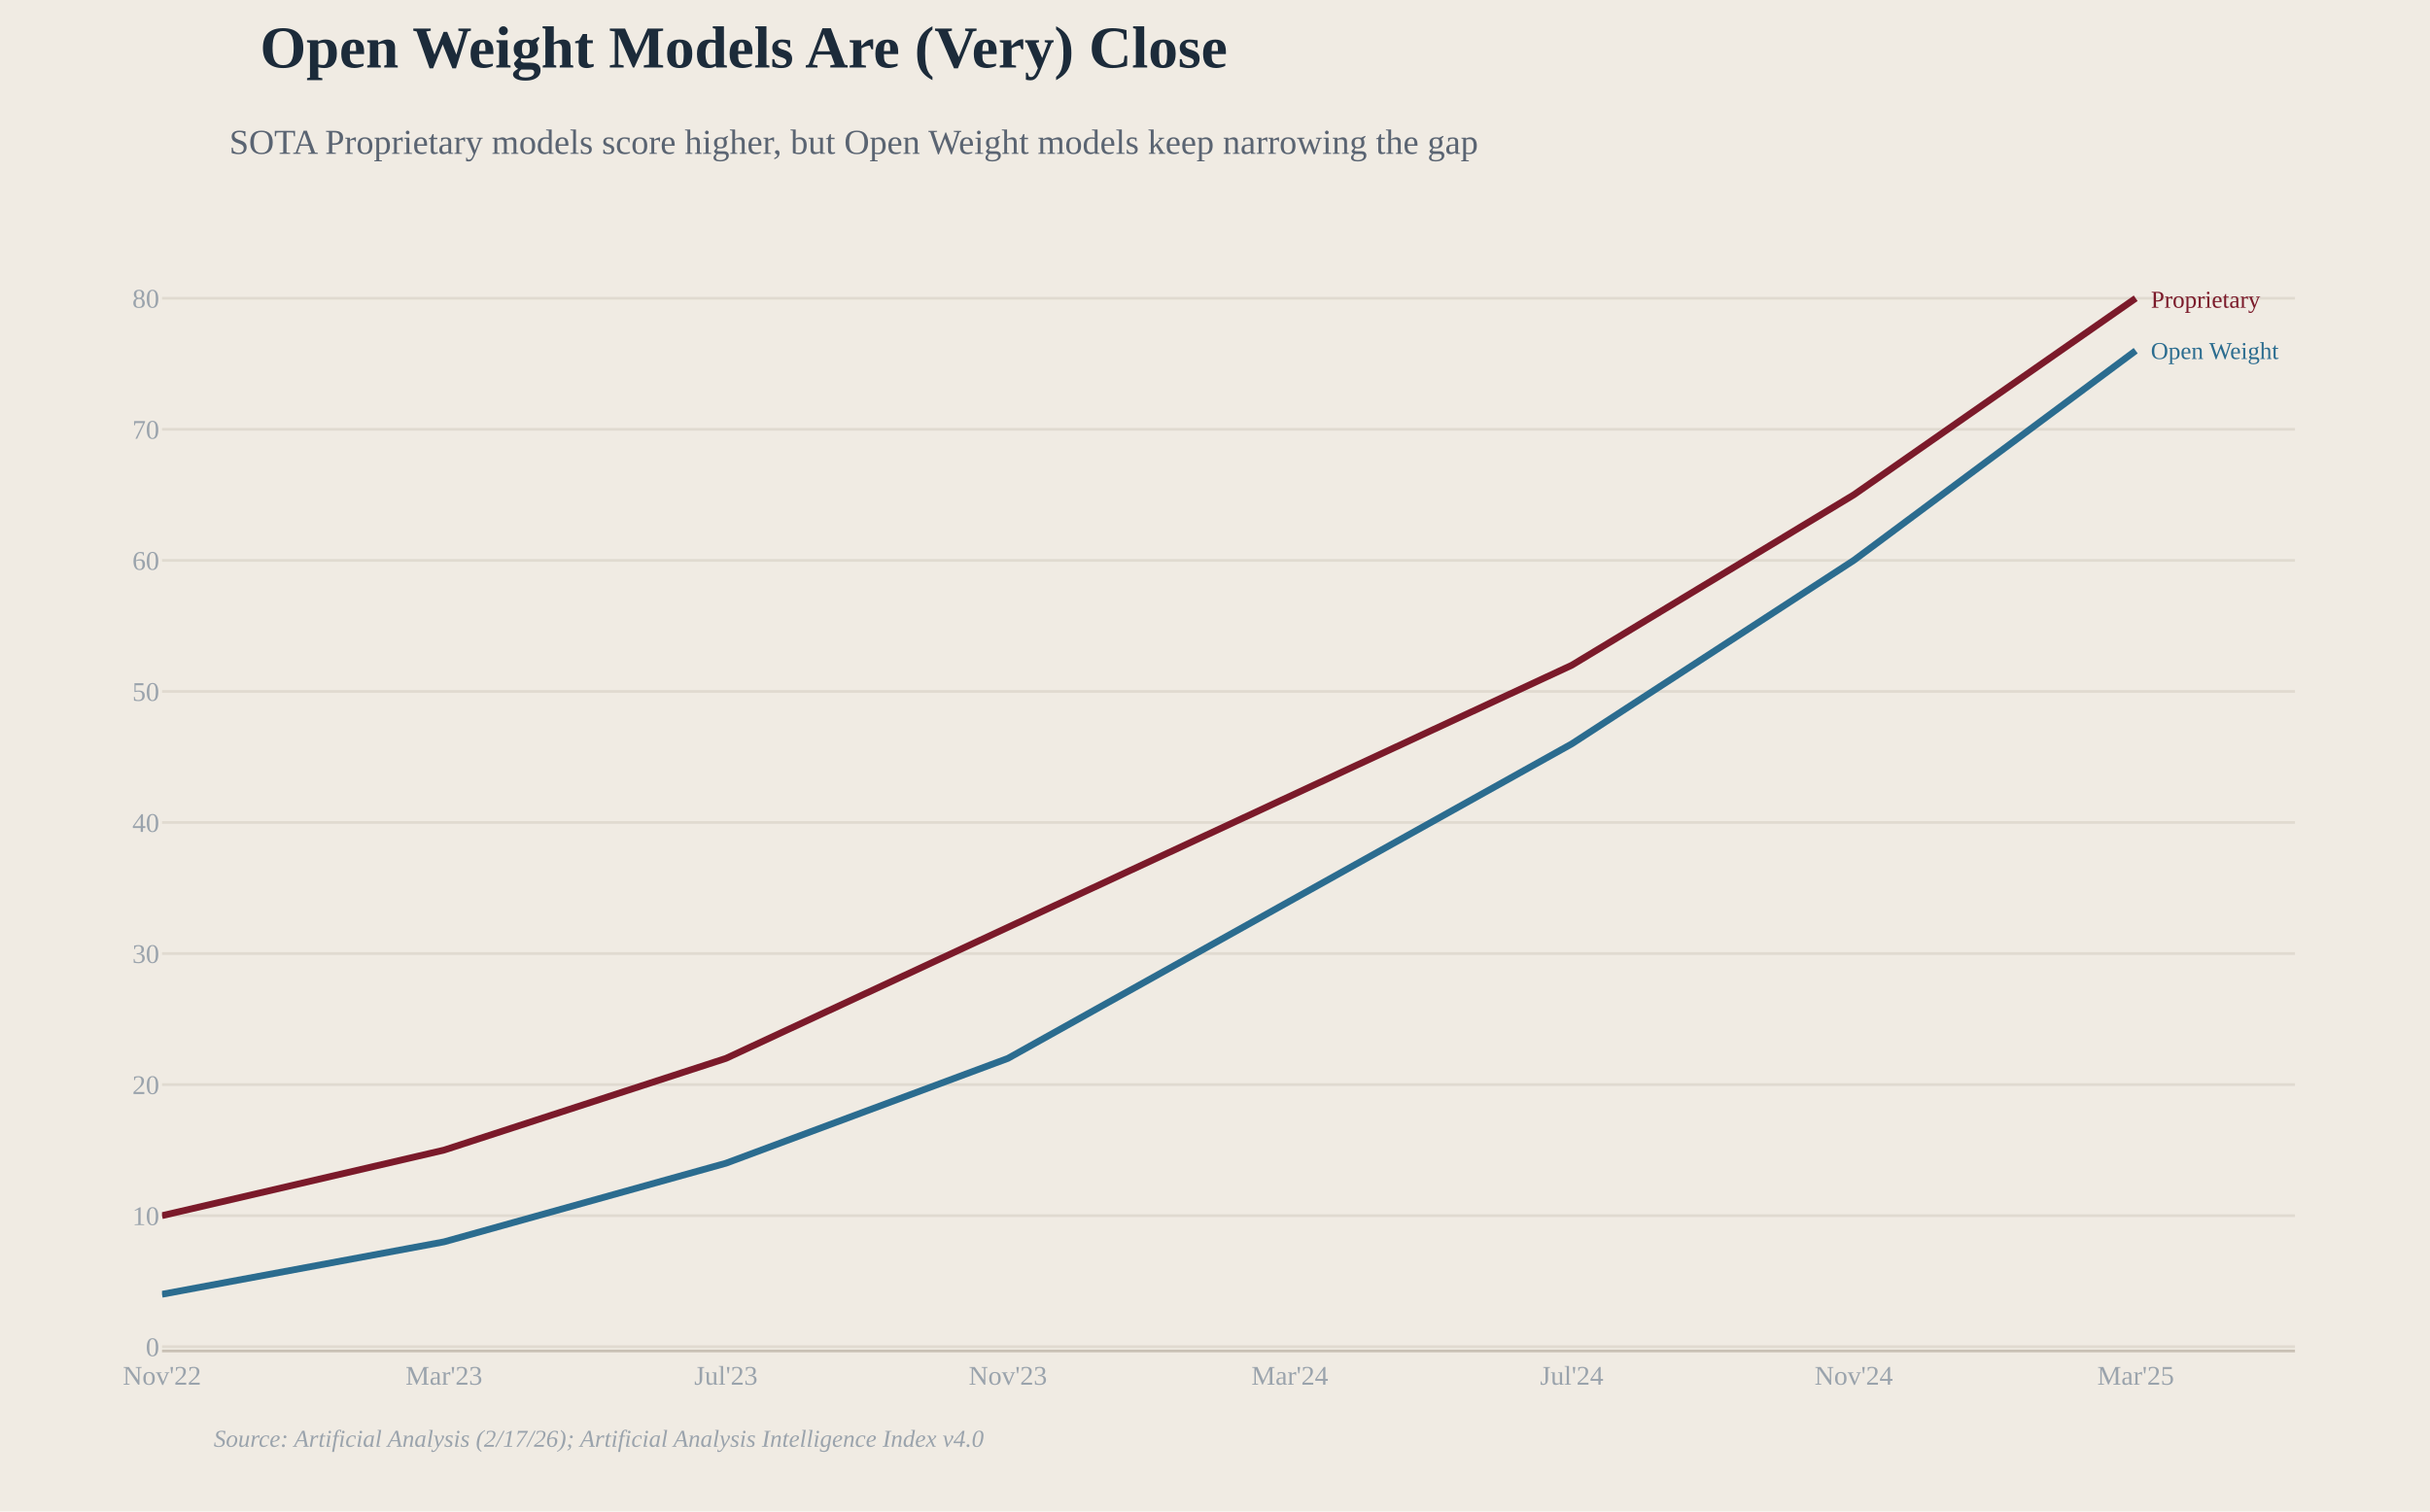
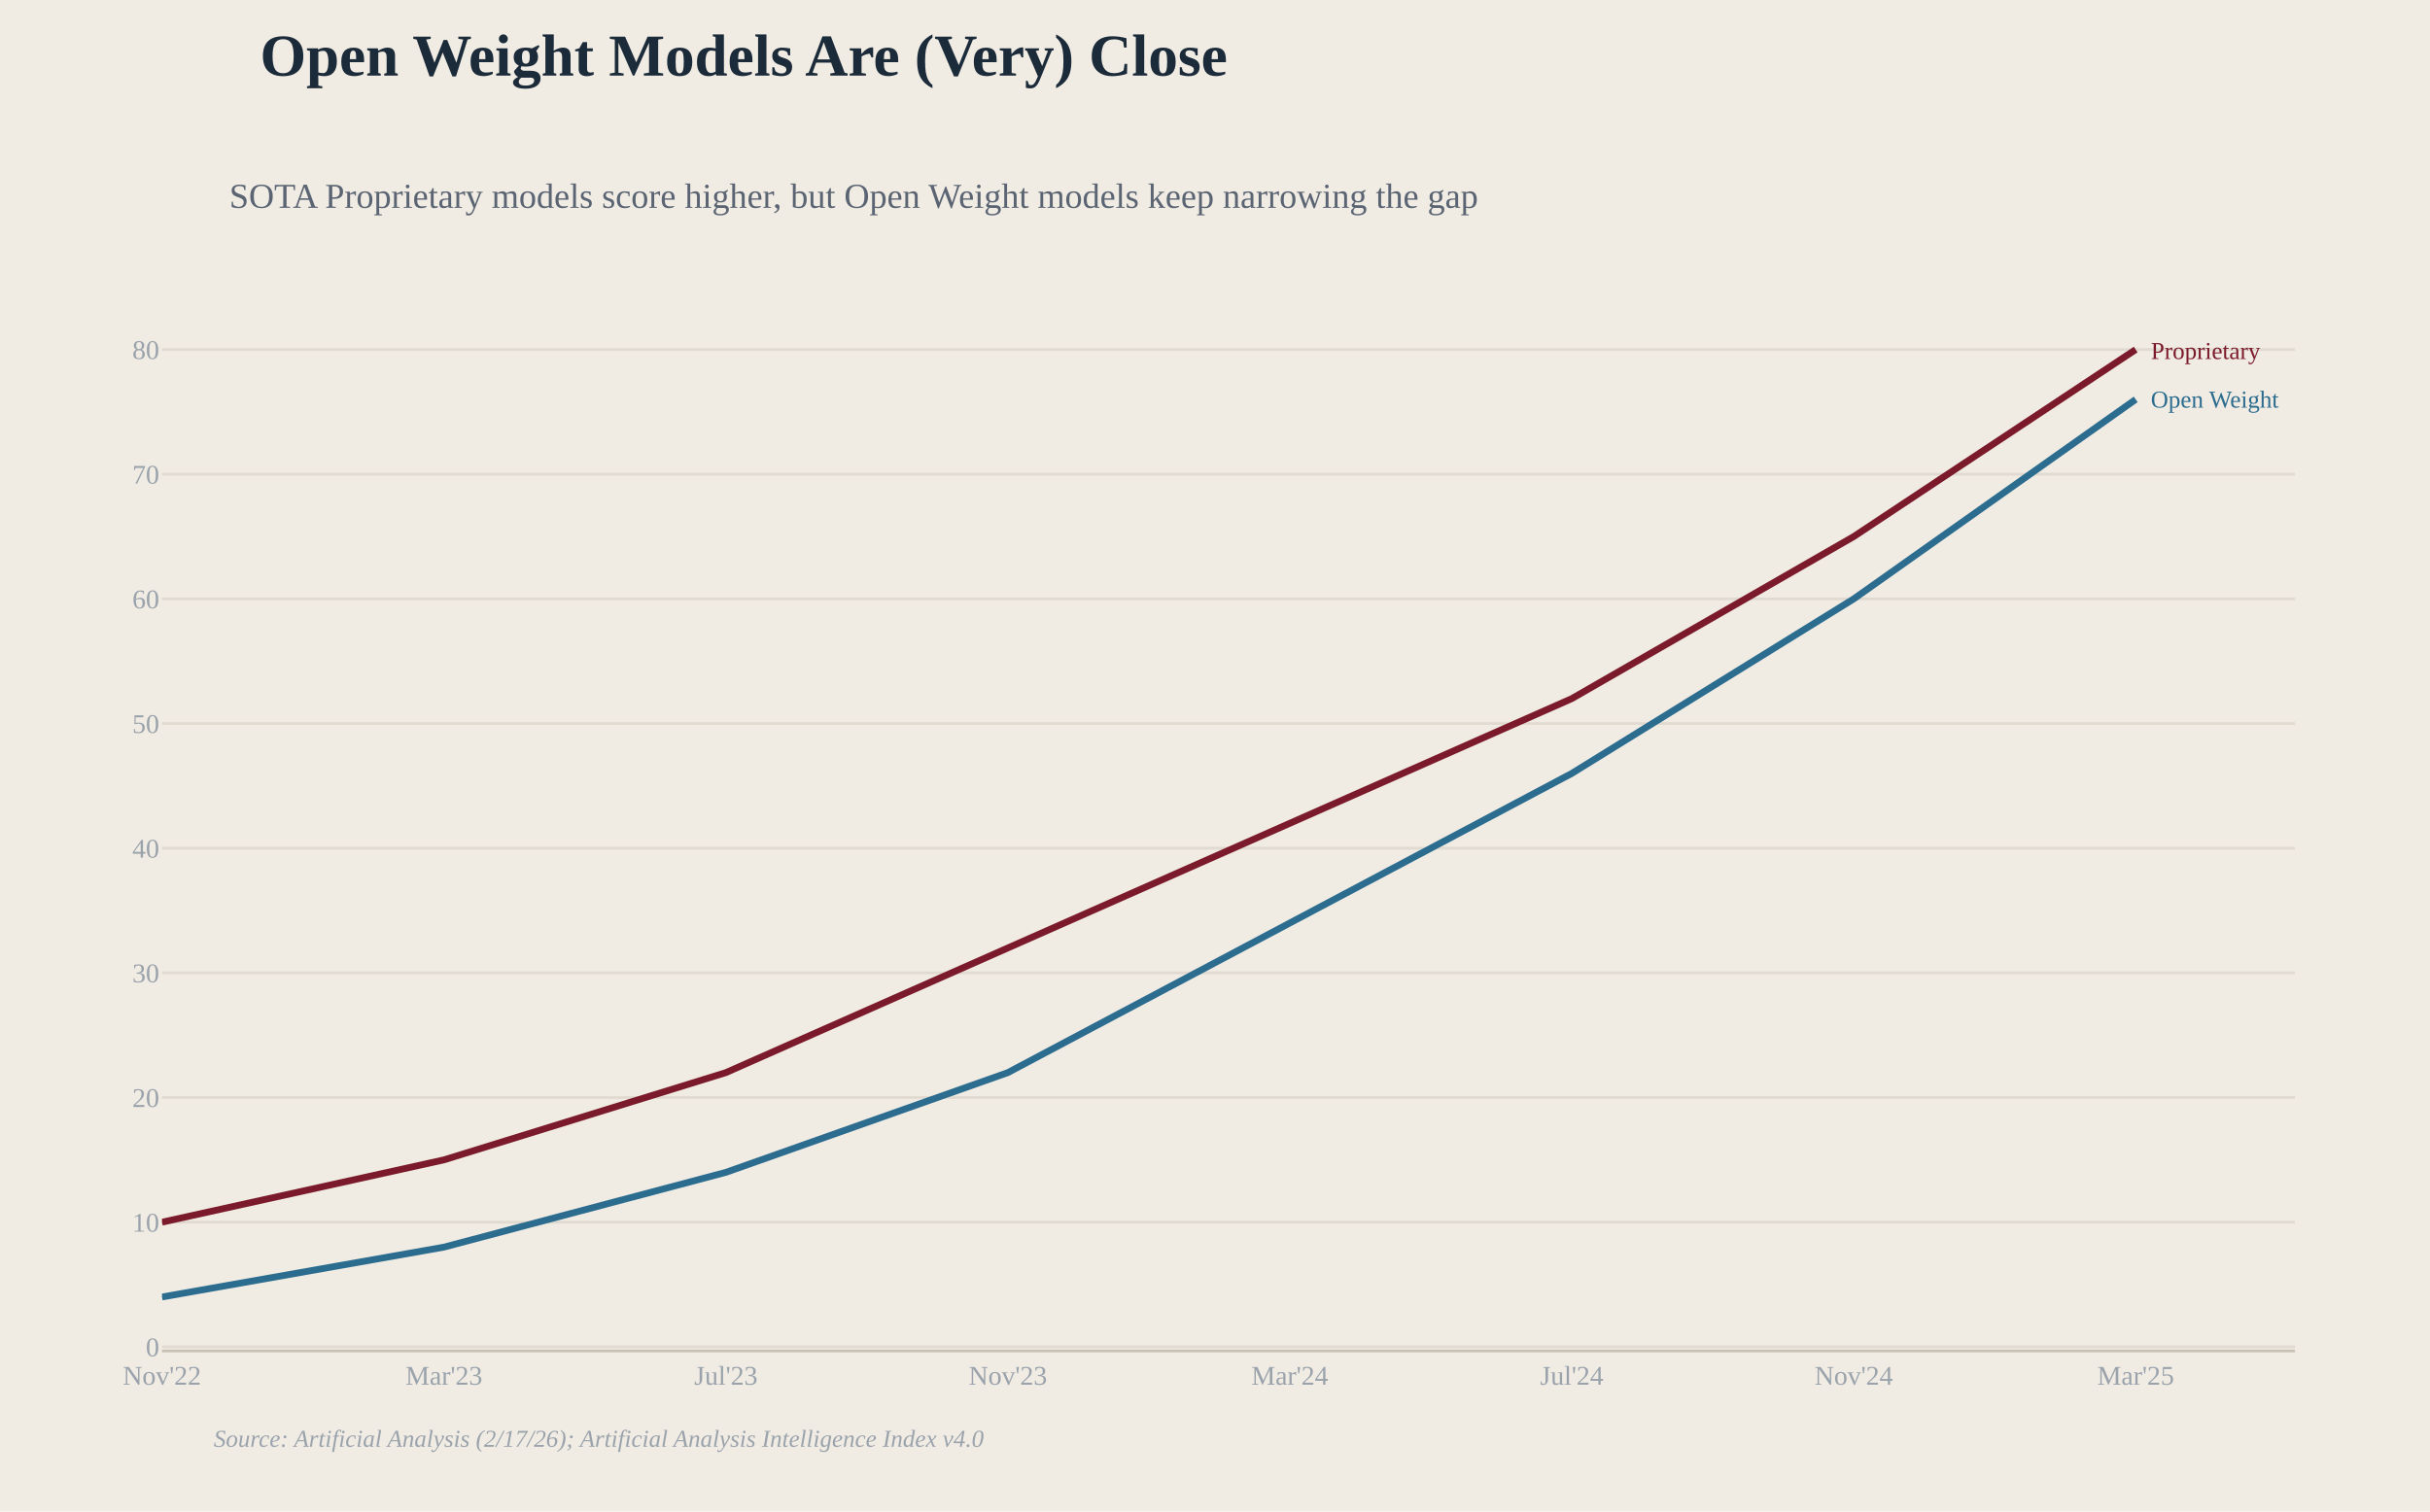
<svg xmlns="http://www.w3.org/2000/svg" class="main-svg" width="900" height="560" style="" viewBox="0 0 900 560">
  <rect x="0" y="0" width="900" height="560" style="fill: rgb(240, 235, 227); fill-opacity: 1;" />
-   <defs id="defs-20a504">
+   <defs id="defs-2ce2b3">
    <g class="clips">
-       <clipPath id="clip20a504xyplot" class="plotclip">
-         <rect width="790" height="410" />
-       </clipPath>
-       <clipPath class="axesclip" id="clip20a504x">
+       <clipPath id="clip2ce2b3xyplot" class="plotclip">
+         <rect width="790" height="390" />
+       </clipPath>
+       <clipPath class="axesclip" id="clip2ce2b3x">
        <rect x="60" y="0" width="790" height="560" />
      </clipPath>
-       <clipPath class="axesclip" id="clip20a504y">
-         <rect x="0" y="90" width="900" height="410" />
-       </clipPath>
-       <clipPath class="axesclip" id="clip20a504xy">
-         <rect x="60" y="90" width="790" height="410" />
+       <clipPath class="axesclip" id="clip2ce2b3y">
+         <rect x="0" y="110" width="900" height="390" />
+       </clipPath>
+       <clipPath class="axesclip" id="clip2ce2b3xy">
+         <rect x="60" y="110" width="790" height="390" />
      </clipPath>
    </g>
    <g class="gradients" />
    <g class="patterns" />
  </defs>
  <g class="bglayer" />
  <g class="layer-below">
    <g class="imagelayer" />
    <g class="shapelayer" />
  </g>
  <g class="cartesianlayer">
    <g class="subplot xy">
      <g class="layer-subplot">
        <g class="shapelayer" />
        <g class="imagelayer" />
      </g>
      <g class="minor-gridlayer">
        <g class="x" />
        <g class="y" />
      </g>
      <g class="gridlayer">
        <g class="x" />
        <g class="y">
-           <path class="ygrid crisp" transform="translate(0,498.92)" d="M60,0h790" style="stroke: rgb(224, 218, 208); stroke-opacity: 1; stroke-width: 1px;" />
-           <path class="ygrid crisp" transform="translate(0,450.37)" d="M60,0h790" style="stroke: rgb(224, 218, 208); stroke-opacity: 1; stroke-width: 1px;" />
-           <path class="ygrid crisp" transform="translate(0,401.82)" d="M60,0h790" style="stroke: rgb(224, 218, 208); stroke-opacity: 1; stroke-width: 1px;" />
-           <path class="ygrid crisp" transform="translate(0,353.26)" d="M60,0h790" style="stroke: rgb(224, 218, 208); stroke-opacity: 1; stroke-width: 1px;" />
-           <path class="ygrid crisp" transform="translate(0,304.71)" d="M60,0h790" style="stroke: rgb(224, 218, 208); stroke-opacity: 1; stroke-width: 1px;" />
-           <path class="ygrid crisp" transform="translate(0,256.16)" d="M60,0h790" style="stroke: rgb(224, 218, 208); stroke-opacity: 1; stroke-width: 1px;" />
-           <path class="ygrid crisp" transform="translate(0,207.61)" d="M60,0h790" style="stroke: rgb(224, 218, 208); stroke-opacity: 1; stroke-width: 1px;" />
-           <path class="ygrid crisp" transform="translate(0,159.05)" d="M60,0h790" style="stroke: rgb(224, 218, 208); stroke-opacity: 1; stroke-width: 1px;" />
-           <path class="ygrid crisp" transform="translate(0,110.5)" d="M60,0h790" style="stroke: rgb(224, 218, 208); stroke-opacity: 1; stroke-width: 1px;" />
+           <path class="ygrid crisp" transform="translate(0,498.97)" d="M60,0h790" style="stroke: rgb(224, 218, 208); stroke-opacity: 1; stroke-width: 1px;" />
+           <path class="ygrid crisp" transform="translate(0,452.79)" d="M60,0h790" style="stroke: rgb(224, 218, 208); stroke-opacity: 1; stroke-width: 1px;" />
+           <path class="ygrid crisp" transform="translate(0,406.61)" d="M60,0h790" style="stroke: rgb(224, 218, 208); stroke-opacity: 1; stroke-width: 1px;" />
+           <path class="ygrid crisp" transform="translate(0,360.42)" d="M60,0h790" style="stroke: rgb(224, 218, 208); stroke-opacity: 1; stroke-width: 1px;" />
+           <path class="ygrid crisp" transform="translate(0,314.24)" d="M60,0h790" style="stroke: rgb(224, 218, 208); stroke-opacity: 1; stroke-width: 1px;" />
+           <path class="ygrid crisp" transform="translate(0,268.05)" d="M60,0h790" style="stroke: rgb(224, 218, 208); stroke-opacity: 1; stroke-width: 1px;" />
+           <path class="ygrid crisp" transform="translate(0,221.87)" d="M60,0h790" style="stroke: rgb(224, 218, 208); stroke-opacity: 1; stroke-width: 1px;" />
+           <path class="ygrid crisp" transform="translate(0,175.68)" d="M60,0h790" style="stroke: rgb(224, 218, 208); stroke-opacity: 1; stroke-width: 1px;" />
+           <path class="ygrid crisp" transform="translate(0,129.5)" d="M60,0h790" style="stroke: rgb(224, 218, 208); stroke-opacity: 1; stroke-width: 1px;" />
        </g>
      </g>
      <g class="zerolinelayer" />
      <g class="layer-between">
        <g class="shapelayer" />
        <g class="imagelayer" />
      </g>
      <path class="xlines-below" />
      <path class="ylines-below" />
      <g class="overlines-below" />
      <g class="xaxislayer-below" />
      <g class="yaxislayer-below" />
      <g class="overaxes-below" />
      <g class="overplot">
-         <g class="xy" transform="translate(60,90)" clip-path="url(#clip20a504xyplot)">
+         <g class="xy" transform="translate(60,110)" clip-path="url(#clip2ce2b3xyplot)">
          <g class="scatterlayer mlayer">
-             <g class="trace scatter traced77733" style="stroke-miterlimit: 2; opacity: 1;">
+             <g class="trace scatter traceb63387" style="stroke-miterlimit: 2; opacity: 1;">
              <g class="fills" />
              <g class="errorbars" />
              <g class="lines">
-                 <path class="js-line" d="M0,360.37L104.43,336.09L208.86,302.11L522.14,156.45L626.57,93.33L731,20.5" style="vector-effect: none; fill: none; stroke: rgb(123, 26, 42); stroke-opacity: 1; stroke-width: 2.5px; opacity: 1;" />
+                 <path class="js-line" d="M0,342.79L104.43,319.7L208.86,287.37L522.14,148.82L626.57,88.78L731,19.5" style="vector-effect: none; fill: none; stroke: rgb(123, 26, 42); stroke-opacity: 1; stroke-width: 2.5px; opacity: 1;" />
              </g>
              <g class="points" />
              <g class="text" />
            </g>
-             <g class="trace scatter traceba86aa" style="stroke-miterlimit: 2; opacity: 1;">
+             <g class="trace scatter traceb832d3" style="stroke-miterlimit: 2; opacity: 1;">
              <g class="fills" />
              <g class="errorbars" />
              <g class="lines">
-                 <path class="js-line" d="M0,389.5L104.43,370.08L208.86,340.95L313.29,302.11L417.71,243.84L522.14,185.58L626.57,117.61L731,39.92" style="vector-effect: none; fill: none; stroke: rgb(43, 108, 143); stroke-opacity: 1; stroke-width: 2.5px; opacity: 1;" />
+                 <path class="js-line" d="M0,370.5L104.43,352.03L208.86,324.32L313.29,287.37L417.71,231.95L522.14,176.53L626.57,111.87L731,37.97" style="vector-effect: none; fill: none; stroke: rgb(43, 108, 143); stroke-opacity: 1; stroke-width: 2.5px; opacity: 1;" />
              </g>
              <g class="points" />
              <g class="text" />
            </g>
          </g>
        </g>
      </g>
      <g class="zerolinelayer-above" />
      <path class="xlines-above crisp" d="M60,500.5H850" style="fill: none; stroke-width: 1px; stroke: rgb(200, 192, 180); stroke-opacity: 1;" />
      <path class="ylines-above crisp" d="M0,0" style="fill: none;" />
      <g class="overlines-above" />
      <g class="xaxislayer-above">
        <g class="xtick">
          <text text-anchor="middle" x="0" y="513" transform="translate(60,0)" style="font-family: Georgia, 'Times New Roman', serif; font-size: 10px; fill: rgb(154, 163, 172); fill-opacity: 1; white-space: pre;">Nov'22</text>
        </g>
        <g class="xtick">
          <text text-anchor="middle" x="0" y="513" transform="translate(164.43,0)" style="font-family: Georgia, 'Times New Roman', serif; font-size: 10px; fill: rgb(154, 163, 172); fill-opacity: 1; white-space: pre;">Mar'23</text>
        </g>
        <g class="xtick">
          <text text-anchor="middle" x="0" y="513" transform="translate(268.86,0)" style="font-family: Georgia, 'Times New Roman', serif; font-size: 10px; fill: rgb(154, 163, 172); fill-opacity: 1; white-space: pre;">Jul'23</text>
        </g>
        <g class="xtick">
          <text text-anchor="middle" x="0" y="513" transform="translate(373.29,0)" style="font-family: Georgia, 'Times New Roman', serif; font-size: 10px; fill: rgb(154, 163, 172); fill-opacity: 1; white-space: pre;">Nov'23</text>
        </g>
        <g class="xtick">
          <text text-anchor="middle" x="0" y="513" transform="translate(477.71,0)" style="font-family: Georgia, 'Times New Roman', serif; font-size: 10px; fill: rgb(154, 163, 172); fill-opacity: 1; white-space: pre;">Mar'24</text>
        </g>
        <g class="xtick">
          <text text-anchor="middle" x="0" y="513" transform="translate(582.14,0)" style="font-family: Georgia, 'Times New Roman', serif; font-size: 10px; fill: rgb(154, 163, 172); fill-opacity: 1; white-space: pre;">Jul'24</text>
        </g>
        <g class="xtick">
          <text text-anchor="middle" x="0" y="513" transform="translate(686.57,0)" style="font-family: Georgia, 'Times New Roman', serif; font-size: 10px; fill: rgb(154, 163, 172); fill-opacity: 1; white-space: pre;">Nov'24</text>
        </g>
        <g class="xtick">
          <text text-anchor="middle" x="0" y="513" transform="translate(791,0)" style="font-family: Georgia, 'Times New Roman', serif; font-size: 10px; fill: rgb(154, 163, 172); fill-opacity: 1; white-space: pre;">Mar'25</text>
        </g>
      </g>
      <g class="yaxislayer-above">
        <g class="ytick">
-           <text text-anchor="end" x="59" y="3.5" transform="translate(0,498.92)" style="font-family: Georgia, 'Times New Roman', serif; font-size: 10px; fill: rgb(154, 163, 172); fill-opacity: 1; white-space: pre;">0</text>
-         </g>
-         <g class="ytick">
-           <text text-anchor="end" x="59" y="3.5" style="font-family: Georgia, 'Times New Roman', serif; font-size: 10px; fill: rgb(154, 163, 172); fill-opacity: 1; white-space: pre;" transform="translate(0,450.37)">10</text>
-         </g>
-         <g class="ytick">
-           <text text-anchor="end" x="59" y="3.5" style="font-family: Georgia, 'Times New Roman', serif; font-size: 10px; fill: rgb(154, 163, 172); fill-opacity: 1; white-space: pre;" transform="translate(0,401.82)">20</text>
-         </g>
-         <g class="ytick">
-           <text text-anchor="end" x="59" y="3.5" style="font-family: Georgia, 'Times New Roman', serif; font-size: 10px; fill: rgb(154, 163, 172); fill-opacity: 1; white-space: pre;" transform="translate(0,353.26)">30</text>
-         </g>
-         <g class="ytick">
-           <text text-anchor="end" x="59" y="3.5" style="font-family: Georgia, 'Times New Roman', serif; font-size: 10px; fill: rgb(154, 163, 172); fill-opacity: 1; white-space: pre;" transform="translate(0,304.71)">40</text>
-         </g>
-         <g class="ytick">
-           <text text-anchor="end" x="59" y="3.5" style="font-family: Georgia, 'Times New Roman', serif; font-size: 10px; fill: rgb(154, 163, 172); fill-opacity: 1; white-space: pre;" transform="translate(0,256.16)">50</text>
-         </g>
-         <g class="ytick">
-           <text text-anchor="end" x="59" y="3.5" style="font-family: Georgia, 'Times New Roman', serif; font-size: 10px; fill: rgb(154, 163, 172); fill-opacity: 1; white-space: pre;" transform="translate(0,207.61)">60</text>
-         </g>
-         <g class="ytick">
-           <text text-anchor="end" x="59" y="3.5" style="font-family: Georgia, 'Times New Roman', serif; font-size: 10px; fill: rgb(154, 163, 172); fill-opacity: 1; white-space: pre;" transform="translate(0,159.05)">70</text>
-         </g>
-         <g class="ytick">
-           <text text-anchor="end" x="59" y="3.5" style="font-family: Georgia, 'Times New Roman', serif; font-size: 10px; fill: rgb(154, 163, 172); fill-opacity: 1; white-space: pre;" transform="translate(0,110.5)">80</text>
+           <text text-anchor="end" x="59" y="3.5" transform="translate(0,498.97)" style="font-family: Georgia, 'Times New Roman', serif; font-size: 10px; fill: rgb(154, 163, 172); fill-opacity: 1; white-space: pre;">0</text>
+         </g>
+         <g class="ytick">
+           <text text-anchor="end" x="59" y="3.5" style="font-family: Georgia, 'Times New Roman', serif; font-size: 10px; fill: rgb(154, 163, 172); fill-opacity: 1; white-space: pre;" transform="translate(0,452.79)">10</text>
+         </g>
+         <g class="ytick">
+           <text text-anchor="end" x="59" y="3.5" style="font-family: Georgia, 'Times New Roman', serif; font-size: 10px; fill: rgb(154, 163, 172); fill-opacity: 1; white-space: pre;" transform="translate(0,406.61)">20</text>
+         </g>
+         <g class="ytick">
+           <text text-anchor="end" x="59" y="3.5" style="font-family: Georgia, 'Times New Roman', serif; font-size: 10px; fill: rgb(154, 163, 172); fill-opacity: 1; white-space: pre;" transform="translate(0,360.42)">30</text>
+         </g>
+         <g class="ytick">
+           <text text-anchor="end" x="59" y="3.5" style="font-family: Georgia, 'Times New Roman', serif; font-size: 10px; fill: rgb(154, 163, 172); fill-opacity: 1; white-space: pre;" transform="translate(0,314.24)">40</text>
+         </g>
+         <g class="ytick">
+           <text text-anchor="end" x="59" y="3.5" style="font-family: Georgia, 'Times New Roman', serif; font-size: 10px; fill: rgb(154, 163, 172); fill-opacity: 1; white-space: pre;" transform="translate(0,268.05)">50</text>
+         </g>
+         <g class="ytick">
+           <text text-anchor="end" x="59" y="3.5" style="font-family: Georgia, 'Times New Roman', serif; font-size: 10px; fill: rgb(154, 163, 172); fill-opacity: 1; white-space: pre;" transform="translate(0,221.87)">60</text>
+         </g>
+         <g class="ytick">
+           <text text-anchor="end" x="59" y="3.5" style="font-family: Georgia, 'Times New Roman', serif; font-size: 10px; fill: rgb(154, 163, 172); fill-opacity: 1; white-space: pre;" transform="translate(0,175.68)">70</text>
+         </g>
+         <g class="ytick">
+           <text text-anchor="end" x="59" y="3.5" style="font-family: Georgia, 'Times New Roman', serif; font-size: 10px; fill: rgb(154, 163, 172); fill-opacity: 1; white-space: pre;" transform="translate(0,129.5)">80</text>
        </g>
      </g>
      <g class="overaxes-above" />
    </g>
  </g>
  <g class="polarlayer" />
  <g class="smithlayer" />
  <g class="ternarylayer" />
  <g class="geolayer" />
  <g class="funnelarealayer" />
  <g class="pielayer" />
  <g class="iciclelayer" />
  <g class="treemaplayer" />
  <g class="sunburstlayer" />
  <g class="glimages" />
-   <defs id="topdefs-20a504">
+   <defs id="topdefs-2ce2b3">
    <g class="clips" />
  </defs>
  <g class="layer-above">
    <g class="imagelayer" />
    <g class="shapelayer" />
  </g>
  <g class="infolayer">
    <g class="g-gtitle" />
    <g class="g-xtitle" />
    <g class="g-ytitle" />
    <g class="annotation" data-index="0" style="opacity: 1;">
-       <g class="annotation-text-g" transform="rotate(0,817,110.5)">
-         <g class="cursor-pointer" transform="translate(791,104)">
+       <g class="annotation-text-g" transform="rotate(0,817,129.5)">
+         <g class="cursor-pointer" transform="translate(791,123)">
          <rect class="bg" x="0.5" y="0.5" width="51" height="13" style="stroke-width: 1px; stroke: rgb(0, 0, 0); stroke-opacity: 0; fill: rgb(0, 0, 0); fill-opacity: 0;" />
          <text class="annotation-text" text-anchor="middle" x="25.891" y="10" style="font-family: Georgia, 'Times New Roman', serif; font-size: 9px; fill: rgb(123, 26, 42); fill-opacity: 1; white-space: pre;"> Proprietary</text>
        </g>
      </g>
    </g>
    <g class="annotation" data-index="1" style="opacity: 1;">
-       <g class="annotation-text-g" transform="rotate(0,820.5,129.92)">
-         <g class="cursor-pointer" transform="translate(791,123)">
+       <g class="annotation-text-g" transform="rotate(0,820.5,147.97)">
+         <g class="cursor-pointer" transform="translate(791,141)">
          <rect class="bg" x="0.5" y="0.5" width="58" height="13" style="stroke-width: 1px; stroke: rgb(0, 0, 0); stroke-opacity: 0; fill: rgb(0, 0, 0); fill-opacity: 0;" />
          <text class="annotation-text" text-anchor="middle" x="29.273" y="10" style="font-family: Georgia, 'Times New Roman', serif; font-size: 9px; fill: rgb(43, 108, 143); fill-opacity: 1; white-space: pre;"> Open Weight</text>
        </g>
      </g>
    </g>
    <g class="annotation" data-index="2" style="opacity: 1;">
-       <g class="annotation-text-g" transform="rotate(0,275.5,17.5)">
-         <g class="cursor-pointer" transform="translate(60,3)">
+       <g class="annotation-text-g" transform="rotate(0,275.5,20.5)">
+         <g class="cursor-pointer" transform="translate(60,6)">
          <rect class="bg" x="0.5" y="0.5" width="430" height="28" style="stroke-width: 1px; stroke: rgb(0, 0, 0); stroke-opacity: 0; fill: rgb(0, 0, 0); fill-opacity: 0;" />
          <text class="annotation-text" text-anchor="middle" x="215.453" y="22" style="font-family: Georgia, 'Times New Roman', serif; font-size: 22px; fill: rgb(28, 43, 58); fill-opacity: 1; white-space: pre;">
            <tspan style="font-weight:bold">Open Weight Models Are (Very) Close</tspan>
          </text>
        </g>
      </g>
    </g>
    <g class="annotation" data-index="3" style="opacity: 1;">
-       <g class="annotation-text-g" transform="rotate(0,316,52.5)">
-         <g class="cursor-pointer" transform="translate(60,43)">
+       <g class="annotation-text-g" transform="rotate(0,316,72.5)">
+         <g class="cursor-pointer" transform="translate(60,63)">
          <rect class="bg" x="0.5" y="0.5" width="511" height="18" style="stroke-width: 1px; stroke: rgb(0, 0, 0); stroke-opacity: 0; fill: rgb(0, 0, 0); fill-opacity: 0;" />
          <text class="annotation-text" text-anchor="middle" x="256.195" y="14" style="font-family: Georgia, 'Times New Roman', serif; font-size: 13px; fill: rgb(90, 100, 114); fill-opacity: 1; white-space: pre;">SOTA Proprietary models score higher, but Open Weight models keep narrowing the gap</text>
        </g>
      </g>
    </g>
    <g class="annotation" data-index="4" style="opacity: 1;">
      <g class="annotation-text-g" transform="rotate(0,221.5,533)">
        <g class="cursor-pointer" transform="translate(60,526)">
          <rect class="bg" x="0.5" y="0.5" width="322" height="13" style="stroke-width: 1px; stroke: rgb(0, 0, 0); stroke-opacity: 0; fill: rgb(0, 0, 0); fill-opacity: 0;" />
          <text class="annotation-text" text-anchor="middle" x="161.758" y="10" style="font-family: Georgia, 'Times New Roman', serif; font-size: 9px; fill: rgb(154, 163, 172); fill-opacity: 1; white-space: pre;">
            <tspan style="font-style:italic">Source: Artificial Analysis (2/17/26); Artificial Analysis Intelligence Index v4.0</tspan>
          </text>
        </g>
      </g>
    </g>
  </g>
</svg>
